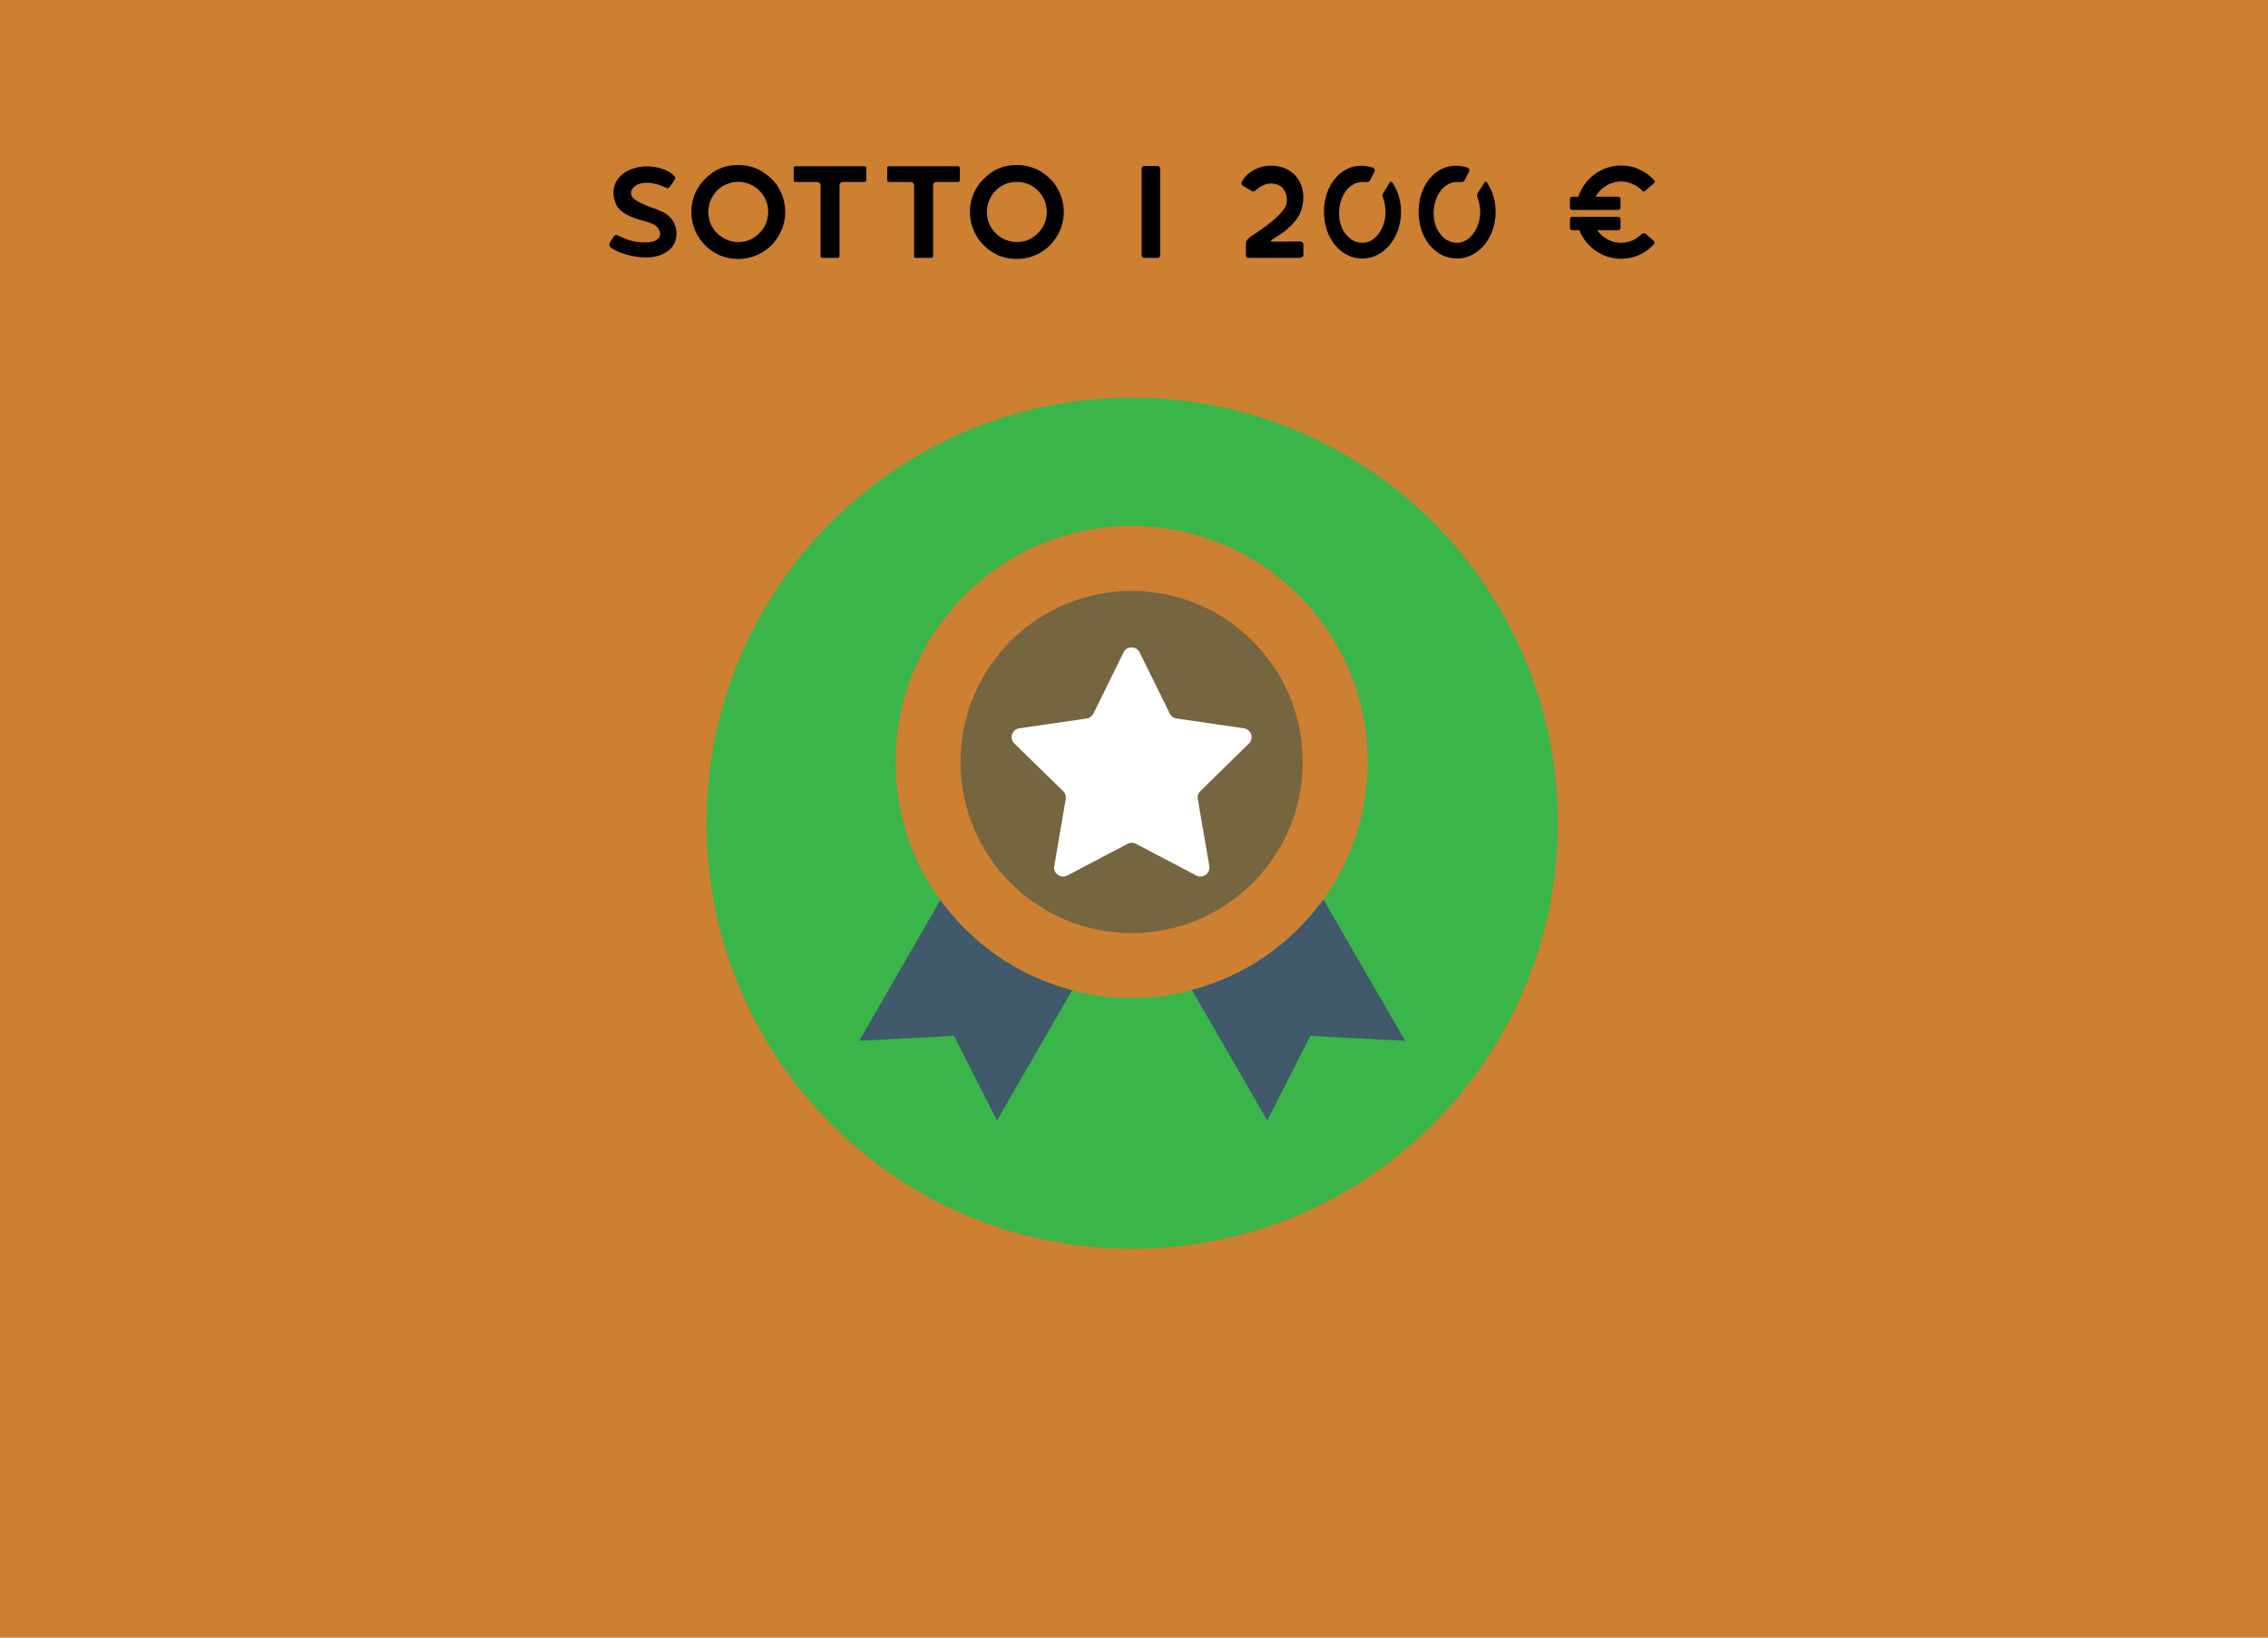
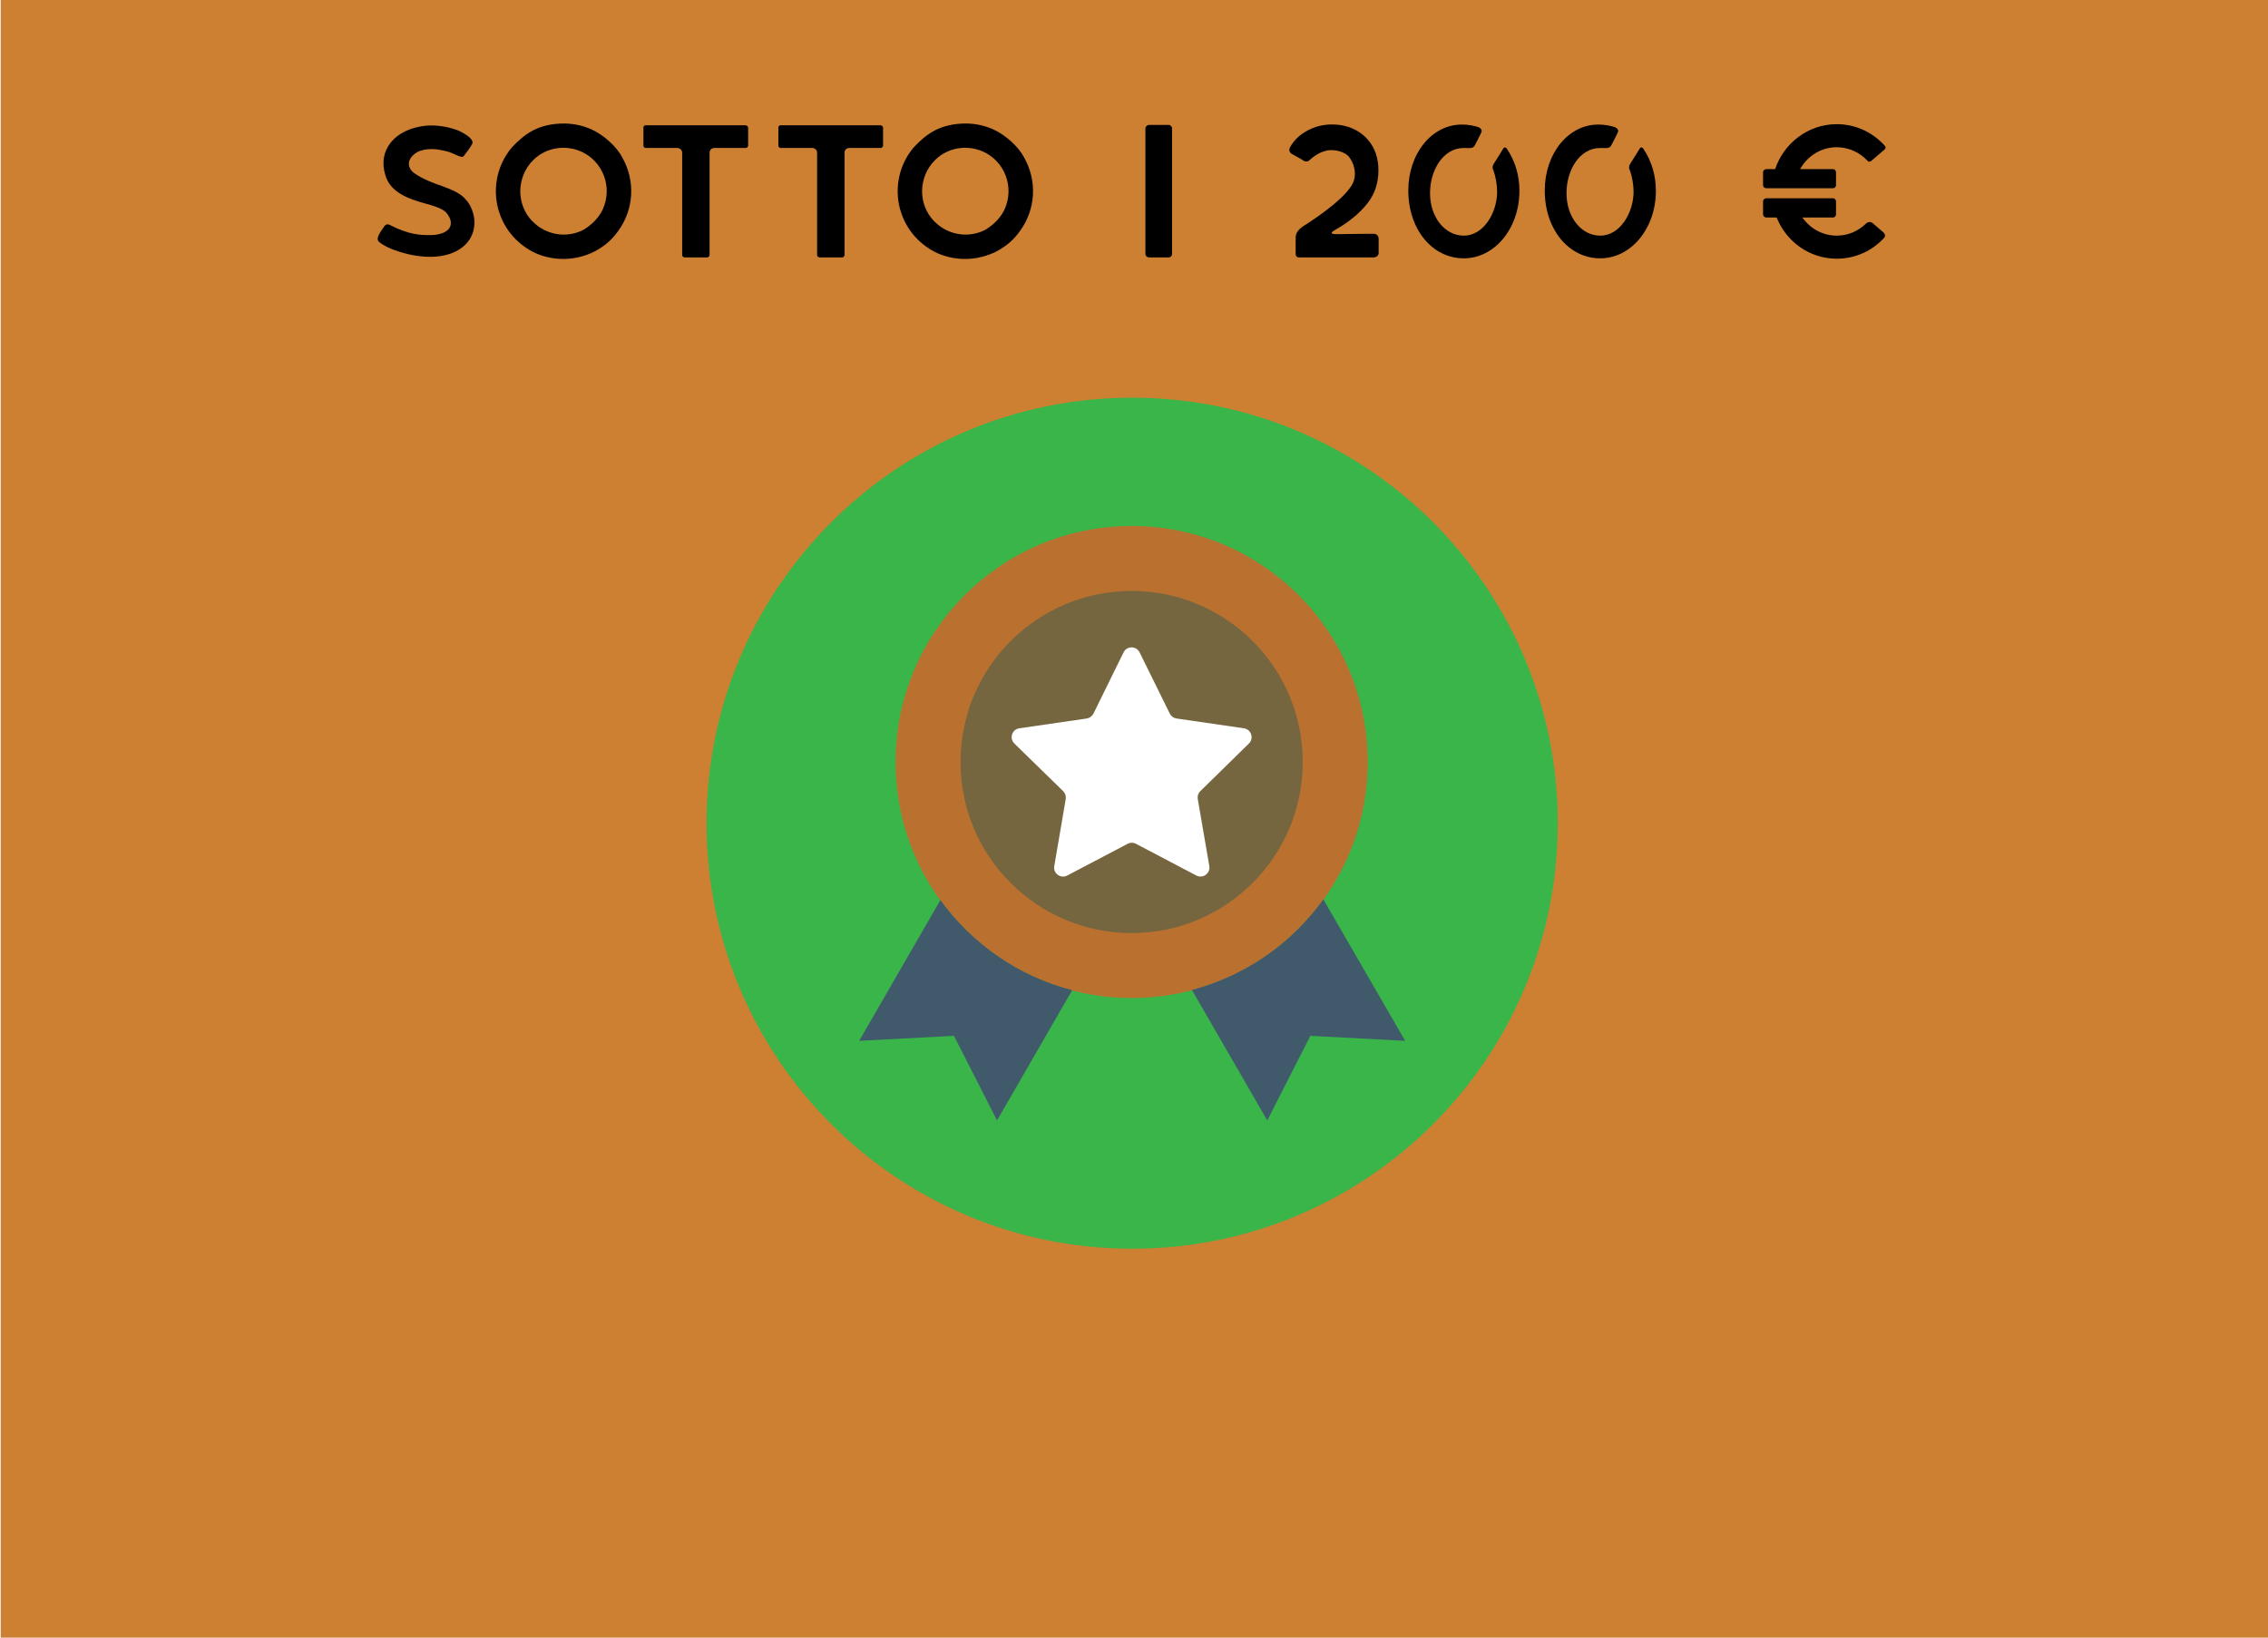
<svg xmlns="http://www.w3.org/2000/svg" version="1.1" id="Livello_1" x="0px" y="0px" width="900px" height="650px" viewBox="0 0 900 650" enable-background="new 0 0 900 650" xml:space="preserve">
-   <rect x="0" y="0" fill="#CD7F32" width="900" height="650" />
+   <rect x="0.32" y="0" fill="#CD7F32" width="900" height="650" />
  <path fill="#39B54A" d="M618.166,326.748c0,93.283-75.617,168.9-168.897,168.9c-93.279,0-168.896-75.617-168.896-168.9  c0-93.282,75.617-168.896,168.896-168.896C542.549,157.852,618.166,233.466,618.166,326.748z" />
-   <circle fill="#CD7F32" cx="449.061" cy="302.459" r="93.68" />
+   <circle fill="#BA712F" cx="449.061" cy="302.459" r="93.68" />
  <g>
    <path fill="#40596B" d="M373.17,357.264l-32.233,55.873l37.62-1.996l17.092,33.58l29.818-51.693   C404.102,387.5,385.756,374.635,373.17,357.264z" />
    <path fill="#40596B" d="M525.138,356.987c-12.494,17.416-30.84,30.328-52.158,35.947l29.91,51.787l17.092-33.58l37.621,1.996   L525.138,356.987z" />
  </g>
  <circle fill="#75663F" cx="449.061" cy="302.459" r="67.903" />
  <path fill="#FFFFFF" d="M495.599,295.12c2.09-2.043,0.928-5.62-1.951-6.038l-26.799-3.901c-1.162-0.186-2.137-0.882-2.648-1.95  l-11.982-24.291c-1.301-2.647-5.062-2.647-6.363,0l-11.936,24.291c-0.512,1.021-1.533,1.765-2.647,1.95l-26.799,3.901  c-2.88,0.418-4.041,3.995-1.951,6.038l19.368,18.903c0.836,0.836,1.207,1.997,1.021,3.111l-4.552,26.66  c-0.511,2.879,2.555,5.109,5.155,3.717l23.966-12.588c1.021-0.557,2.275-0.557,3.297,0l23.965,12.588  c2.602,1.346,5.621-0.838,5.156-3.717l-4.598-26.66c-0.186-1.161,0.186-2.322,1.021-3.111L495.599,295.12z" />
  <g>
-     <path d="M242.149,98.034c-0.728-0.78-0.208-1.82,1.508-4.264c0.416-0.521,0.832-0.624,1.353-0.416   c5.564,2.86,8.684,2.86,11.232,2.86c5.044,0,7.228-2.652,4.628-5.98c-1.3-1.716-5.46-2.496-7.229-3.068   c-5.46-1.612-8.632-3.796-9.672-7.384c-2.185-6.708,2.288-12.741,11.128-13.676c3.017-0.26,6.448,0.312,9.205,1.456   c2.704,1.352,3.9,2.548,3.588,3.432c-0.416,0.988-1.664,2.496-2.393,3.484c-0.624,0.78-2.6-0.884-4.992-1.404   c-2.028-0.416-4.316-0.988-7.28,0.052c-3.12,1.508-3.744,4.212-1.352,6.032c2.496,1.768,5.668,2.86,7.592,3.536   c1.924,0.728,4.992,1.768,6.553,3.692c1.404,1.353,2.444,4.108,2.444,6.292c0,5.772-4.888,9.413-11.856,9.516   C250.937,102.299,244.333,100.01,242.149,98.034z" />
-     <path d="M275.377,90.234l-0.104-0.26c-1.924-5.876-0.884-12.688,3.432-17.836c3.328-3.536,6.761-6.24,13.209-6.604h0.155   c2.912-0.156,5.772,0.364,8.529,1.56c3.483,1.56,7.072,4.888,8.527,7.749c3.641,6.396,3.225,14.196-1.039,20.125   c-1.612,2.288-3.484,4.108-6.604,5.772c-4.889,2.444-10.765,2.809-16.173,0.468C280.473,98.97,276.937,94.914,275.377,90.234z    M303.822,88.986c2.652-6.032,0-13.053-5.98-15.757c-4.472-1.976-9.672-1.092-13.104,2.236l-0.884,0.936   c-4.212,5.148-3.588,12.688,1.456,16.849c3.692,3.12,8.84,3.692,13.053,1.561C301.274,93.146,303.094,90.702,303.822,88.986z" />
-     <path d="M325.609,101.675V73.489c0-0.624-0.624-1.248-1.3-1.248h-8.736c-0.313,0-0.624-0.312-0.624-0.624v-5.044   c0-0.312,0.26-0.572,0.624-0.572h27.457c0.416,0,0.729,0.313,0.729,0.676v4.888c0,0.364-0.313,0.676-0.729,0.676h-8.633   c-0.676,0-1.248,0.572-1.248,1.248v28.186c0,0.364-0.26,0.676-0.676,0.676h-6.188C325.87,102.35,325.609,102.038,325.609,101.675z" />
-     <path d="M362.736,101.675V73.489c0-0.624-0.624-1.248-1.3-1.248H352.7c-0.313,0-0.624-0.312-0.624-0.624v-5.044   c0-0.312,0.26-0.572,0.624-0.572h27.457c0.416,0,0.729,0.313,0.729,0.676v4.888c0,0.364-0.313,0.676-0.729,0.676h-8.633   c-0.676,0-1.248,0.572-1.248,1.248v28.186c0,0.364-0.26,0.676-0.676,0.676h-6.188C362.997,102.35,362.736,102.038,362.736,101.675z   " />
-     <path d="M385.927,90.234l-0.104-0.26c-1.925-5.876-0.884-12.688,3.432-17.836c3.328-3.536,6.761-6.24,13.209-6.604h0.155   c2.912-0.156,5.772,0.364,8.529,1.56c3.483,1.56,7.072,4.888,8.527,7.749c3.641,6.396,3.225,14.196-1.039,20.125   c-1.612,2.288-3.484,4.108-6.604,5.772c-4.889,2.444-10.765,2.809-16.173,0.468C391.024,98.97,387.488,94.914,385.927,90.234z    M414.373,88.986c2.652-6.032,0-13.053-5.98-15.757c-4.472-1.976-9.672-1.092-13.104,2.236l-0.884,0.936   c-4.212,5.148-3.588,12.688,1.456,16.849c3.692,3.12,8.84,3.692,13.053,1.561C411.825,93.146,413.645,90.702,414.373,88.986z" />
-     <path d="M453.059,101.414V66.885c0-0.52,0.468-0.988,0.987-0.988h5.408c0.521,0,0.937,0.468,0.937,0.988v34.529   c0,0.52-0.416,0.936-0.937,0.936h-5.408C453.527,102.35,453.059,101.934,453.059,101.414z" />
-     <path d="M494.397,101.31v-3.9c0-0.988-0.052-2.132,1.925-3.536c5.044-3.172,12.845-8.736,14.093-12.636   c0.728-2.288,0-5.044-1.561-6.812c-1.977-1.769-4.732-1.664-5.772-1.508c-1.56,0.364-3.016,0.988-5.044,2.808   c-0.364,0.312-0.988,0.26-1.3,0.104c-0.884-0.624-2.496-1.404-3.433-1.976c-0.572-0.364-0.832-1.04-0.52-1.664   c1.195-2.34,3.328-4.212,6.396-5.46c2.6-1.04,5.824-1.248,8.684-0.572c5.045,1.196,9.309,5.356,9.309,12.168   c0,4.004-1.248,7.28-3.848,10.14c-2.652,2.964-5.564,4.889-8.269,6.448c-1.145,0.676-0.988,1.04,0.52,1.04l10.192-0.104   c0.937,0,1.456,0.572,1.456,1.404v3.9c0,0.676-0.624,1.196-1.352,1.196h-20.489C494.71,102.35,494.397,102.038,494.397,101.31z" />
-     <path d="M525.389,83.942c0-10.14,6.448-18.149,14.717-18.149c1.819,0,3.38,0.313,4.783,0.78h-0.052   c0.729,0.416,0.937,0.936,0.572,1.508v0.052c0,0-1.144,2.34-1.716,3.38c-0.469,0.832-0.988,0.78-3.017,0.728   c-5.772,0-9.308,6.188-9.308,12.429c0,6.604,4.056,11.7,9.308,11.7c5.408,0,9.152-6.292,9.152-12.116   c0-1.872-0.416-4.212-0.987-5.772c-0.209-0.416-0.469-0.988,0.052-1.872c0,0,2.08-3.276,2.6-4.16   c0.261-0.52,0.78-0.468,1.093,0.104c2.235,3.38,3.38,7.28,3.38,11.492c0,10.296-6.813,18.564-15.289,18.564   C531.941,102.61,525.389,94.602,525.389,83.942z" />
-     <path d="M562.933,83.942c0-10.14,6.448-18.149,14.716-18.149c1.82,0,3.381,0.313,4.785,0.78h-0.053   c0.729,0.416,0.937,0.936,0.572,1.508v0.052c0,0-1.145,2.34-1.716,3.38c-0.468,0.832-0.988,0.78-3.017,0.728   c-5.771,0-9.309,6.188-9.309,12.429c0,6.604,4.057,11.7,9.309,11.7c5.408,0,9.152-6.292,9.152-12.116   c0-1.872-0.416-4.212-0.988-5.772c-0.207-0.416-0.468-0.988,0.053-1.872c0,0,2.08-3.276,2.6-4.16c0.26-0.52,0.78-0.468,1.092,0.104   c2.236,3.38,3.381,7.28,3.381,11.492c0,10.296-6.813,18.564-15.289,18.564C569.485,102.61,562.933,94.602,562.933,83.942z" />
-     <path d="M622.991,82.486v-3.536c0-0.52,0.416-0.884,0.885-0.884h2.443c2.393-7.176,9.101-12.376,16.953-12.376   c5.252,0,9.933,2.288,13.209,5.928c0.312,0.313,0.312,0.729-0.053,1.04l-3.64,3.12c-0.156,0.156-0.677,0.416-1.04,0   c-2.133-2.288-5.148-3.744-8.477-3.744c-4.316,0-8.112,2.444-10.088,6.032h9.048c0.468,0,0.832,0.364,0.832,0.884v3.536   c0,0.468-0.364,0.832-0.832,0.832h-18.356C623.407,83.318,622.991,82.954,622.991,82.486z M626.735,91.378h-2.859   c-0.469,0-0.885-0.416-0.885-0.884v-3.536c0-0.468,0.416-0.884,0.885-0.884h18.356c0.468,0,0.832,0.416,0.832,0.884v3.536   c0,0.468-0.364,0.884-0.832,0.884h-8.425c2.133,3.017,5.564,4.992,9.465,4.992c3.172,0,5.98-1.3,8.112-3.38   c0.728-0.624,1.456-0.312,1.664-0.156c0.208,0.208,2.496,2.132,3.017,2.601c0.571,0.468,0.623,1.196,0.207,1.56   c-3.224,3.536-7.852,5.721-13,5.721C635.784,102.715,629.387,98.034,626.735,91.378z" />
+     <path d="M150.331,95.936c-1.05-1.125-0.3-2.625,2.175-6.15c0.6-0.75,1.2-0.9,1.95-0.6c8.024,4.125,12.524,4.125,16.199,4.125   c7.274,0,10.424-3.825,6.675-8.625c-1.875-2.475-7.875-3.6-10.425-4.425c-7.875-2.325-12.449-5.475-13.949-10.65   c-3.15-9.674,3.3-18.374,16.049-19.724c4.35-0.375,9.3,0.45,13.274,2.1c3.9,1.95,5.625,3.675,5.175,4.95   c-0.6,1.425-2.399,3.6-3.449,5.025c-0.9,1.125-3.75-1.275-7.2-2.025c-2.925-0.6-6.225-1.425-10.5,0.075   c-4.499,2.175-5.399,6.075-1.949,8.7c3.6,2.55,8.175,4.125,10.949,5.1c2.775,1.05,7.2,2.55,9.45,5.325   c2.024,1.95,3.524,5.925,3.524,9.075c0,8.324-7.05,13.574-17.1,13.724C163.005,102.085,153.481,98.785,150.331,95.936z" />
+     <path d="M198.255,84.686l-0.149-0.375c-2.775-8.475-1.275-18.299,4.949-25.724c4.8-5.1,9.75-9,19.05-9.524h0.225   c4.2-0.225,8.325,0.525,12.3,2.25c5.024,2.25,10.199,7.05,12.3,11.175c5.249,9.225,4.649,20.474-1.5,29.024   c-2.325,3.3-5.025,5.925-9.525,8.325c-7.05,3.525-15.524,4.05-23.323,0.675C205.605,97.285,200.505,91.436,198.255,84.686z    M239.279,82.886c3.825-8.699,0-18.824-8.624-22.724c-6.45-2.85-13.95-1.575-18.899,3.225l-1.275,1.35   c-6.074,7.424-5.175,18.299,2.101,24.299c5.324,4.5,12.749,5.325,18.824,2.25C235.604,88.886,238.229,85.361,239.279,82.886z" />
+     <path d="M270.705,101.185V60.537c0-0.9-0.899-1.8-1.875-1.8h-12.6c-0.449,0-0.899-0.45-0.899-0.9v-7.274   c0-0.45,0.375-0.825,0.899-0.825h39.599c0.6,0,1.05,0.45,1.05,0.975v7.049c0,0.525-0.45,0.975-1.05,0.975H283.38   c-0.976,0-1.8,0.825-1.8,1.8v40.648c0,0.525-0.375,0.975-0.976,0.975h-8.925C271.08,102.16,270.705,101.71,270.705,101.185z" />
+     <path d="M324.254,101.185V60.537c0-0.9-0.899-1.8-1.875-1.8h-12.6c-0.449,0-0.899-0.45-0.899-0.9v-7.274   c0-0.45,0.375-0.825,0.899-0.825h39.599c0.6,0,1.05,0.45,1.05,0.975v7.049c0,0.525-0.45,0.975-1.05,0.975h-12.449   c-0.976,0-1.8,0.825-1.8,1.8v40.648c0,0.525-0.375,0.975-0.976,0.975h-8.925C324.629,102.16,324.254,101.71,324.254,101.185z" />
+     <path d="M357.703,84.686l-0.149-0.375c-2.775-8.475-1.275-18.299,4.949-25.724c4.8-5.1,9.75-9,19.05-9.524h0.225   c4.2-0.225,8.325,0.525,12.3,2.25c5.024,2.25,10.199,7.05,12.3,11.175c5.249,9.225,4.649,20.474-1.5,29.024   c-2.325,3.3-5.025,5.925-9.525,8.325c-7.05,3.525-15.524,4.05-23.323,0.675C365.053,97.285,359.953,91.436,357.703,84.686z    M398.727,82.886c3.825-8.699,0-18.824-8.624-22.724c-6.45-2.85-13.95-1.575-18.899,3.225l-1.275,1.35   c-6.074,7.424-5.175,18.299,2.101,24.299c5.324,4.5,12.749,5.325,18.824,2.25C395.052,88.886,397.677,85.361,398.727,82.886z" />
+     <path d="M454.527,100.81V51.012c0-0.75,0.676-1.425,1.426-1.425h7.799c0.75,0,1.35,0.675,1.35,1.425v49.798   c0,0.75-0.6,1.35-1.35,1.35h-7.799C455.203,102.16,454.527,101.56,454.527,100.81z" />
+     <path d="M514.152,100.66v-5.625c0-1.425-0.076-3.075,2.773-5.1c7.275-4.575,18.525-12.6,20.324-18.224   c1.051-3.3,0-7.275-2.25-9.825c-2.85-2.55-6.824-2.4-8.324-2.175c-2.25,0.525-4.35,1.425-7.273,4.05   c-0.525,0.45-1.426,0.375-1.875,0.15c-1.275-0.9-3.602-2.025-4.951-2.85c-0.824-0.525-1.199-1.5-0.75-2.4   c1.725-3.375,4.801-6.075,9.225-7.875c3.75-1.5,8.4-1.8,12.525-0.825C540.851,51.687,547,57.687,547,67.512   c0,5.774-1.799,10.5-5.549,14.624c-3.826,4.275-8.025,7.05-11.926,9.3c-1.648,0.975-1.424,1.5,0.75,1.5l14.699-0.15   c1.352,0,2.102,0.825,2.102,2.025v5.625c0,0.975-0.9,1.725-1.951,1.725h-29.549C514.601,102.16,514.152,101.71,514.152,100.66z" />
+     <path d="M558.851,75.612c0-14.625,9.299-26.174,21.225-26.174c2.625,0,4.875,0.45,6.898,1.125H586.9   c1.051,0.6,1.35,1.35,0.824,2.175v0.075c0,0-1.648,3.375-2.475,4.875c-0.674,1.2-1.424,1.125-4.35,1.05   c-8.324,0-13.424,8.925-13.424,17.924c0,9.525,5.85,16.875,13.424,16.875c7.801,0,13.199-9.075,13.199-17.475   c0-2.7-0.6-6.075-1.424-8.325c-0.301-0.6-0.676-1.425,0.074-2.7c0,0,3-4.725,3.75-6c0.375-0.75,1.125-0.675,1.574,0.15   c3.225,4.875,4.875,10.5,4.875,16.574c0,14.85-9.824,26.774-22.049,26.774C568.301,102.535,558.851,90.986,558.851,75.612z" />
+     <path d="M613,75.612c0-14.625,9.299-26.174,21.225-26.174c2.625,0,4.875,0.45,6.898,1.125h-0.074c1.051,0.6,1.35,1.35,0.824,2.175   v0.075c0,0-1.648,3.375-2.475,4.875c-0.674,1.2-1.424,1.125-4.35,1.05c-8.324,0-13.424,8.925-13.424,17.924   c0,9.525,5.85,16.875,13.424,16.875c7.801,0,13.199-9.075,13.199-17.475c0-2.7-0.6-6.075-1.424-8.325   c-0.301-0.6-0.676-1.425,0.074-2.7c0,0,3-4.725,3.75-6c0.375-0.75,1.125-0.675,1.574,0.15c3.225,4.875,4.875,10.5,4.875,16.574   c0,14.85-9.824,26.774-22.049,26.774C622.449,102.535,613,90.986,613,75.612z" />
+     <path d="M699.623,73.511v-5.1c0-0.75,0.6-1.275,1.275-1.275h3.525c3.449-10.35,13.123-17.85,24.449-17.85   c7.574,0,14.324,3.3,19.049,8.55c0.449,0.45,0.449,1.05-0.076,1.5l-5.25,4.5c-0.225,0.225-0.975,0.6-1.5,0   c-3.074-3.3-7.424-5.4-12.223-5.4c-6.227,0-11.701,3.525-14.551,8.7h13.051c0.674,0,1.199,0.525,1.199,1.275v5.1   c0,0.675-0.525,1.2-1.199,1.2h-26.475C700.222,74.712,699.623,74.187,699.623,73.511z M705.023,86.336h-4.125   c-0.676,0-1.275-0.6-1.275-1.275v-5.1c0-0.675,0.6-1.275,1.275-1.275h26.475c0.674,0,1.199,0.6,1.199,1.275v5.1   c0,0.675-0.525,1.275-1.199,1.275h-12.15c3.074,4.35,8.025,7.2,13.65,7.2c4.574,0,8.623-1.875,11.699-4.875   c1.049-0.9,2.1-0.45,2.398-0.225c0.301,0.3,3.602,3.075,4.352,3.75c0.824,0.675,0.898,1.725,0.299,2.25   c-4.65,5.1-11.324,8.25-18.748,8.25C718.072,102.685,708.847,95.936,705.023,86.336z" />
  </g>
</svg>
